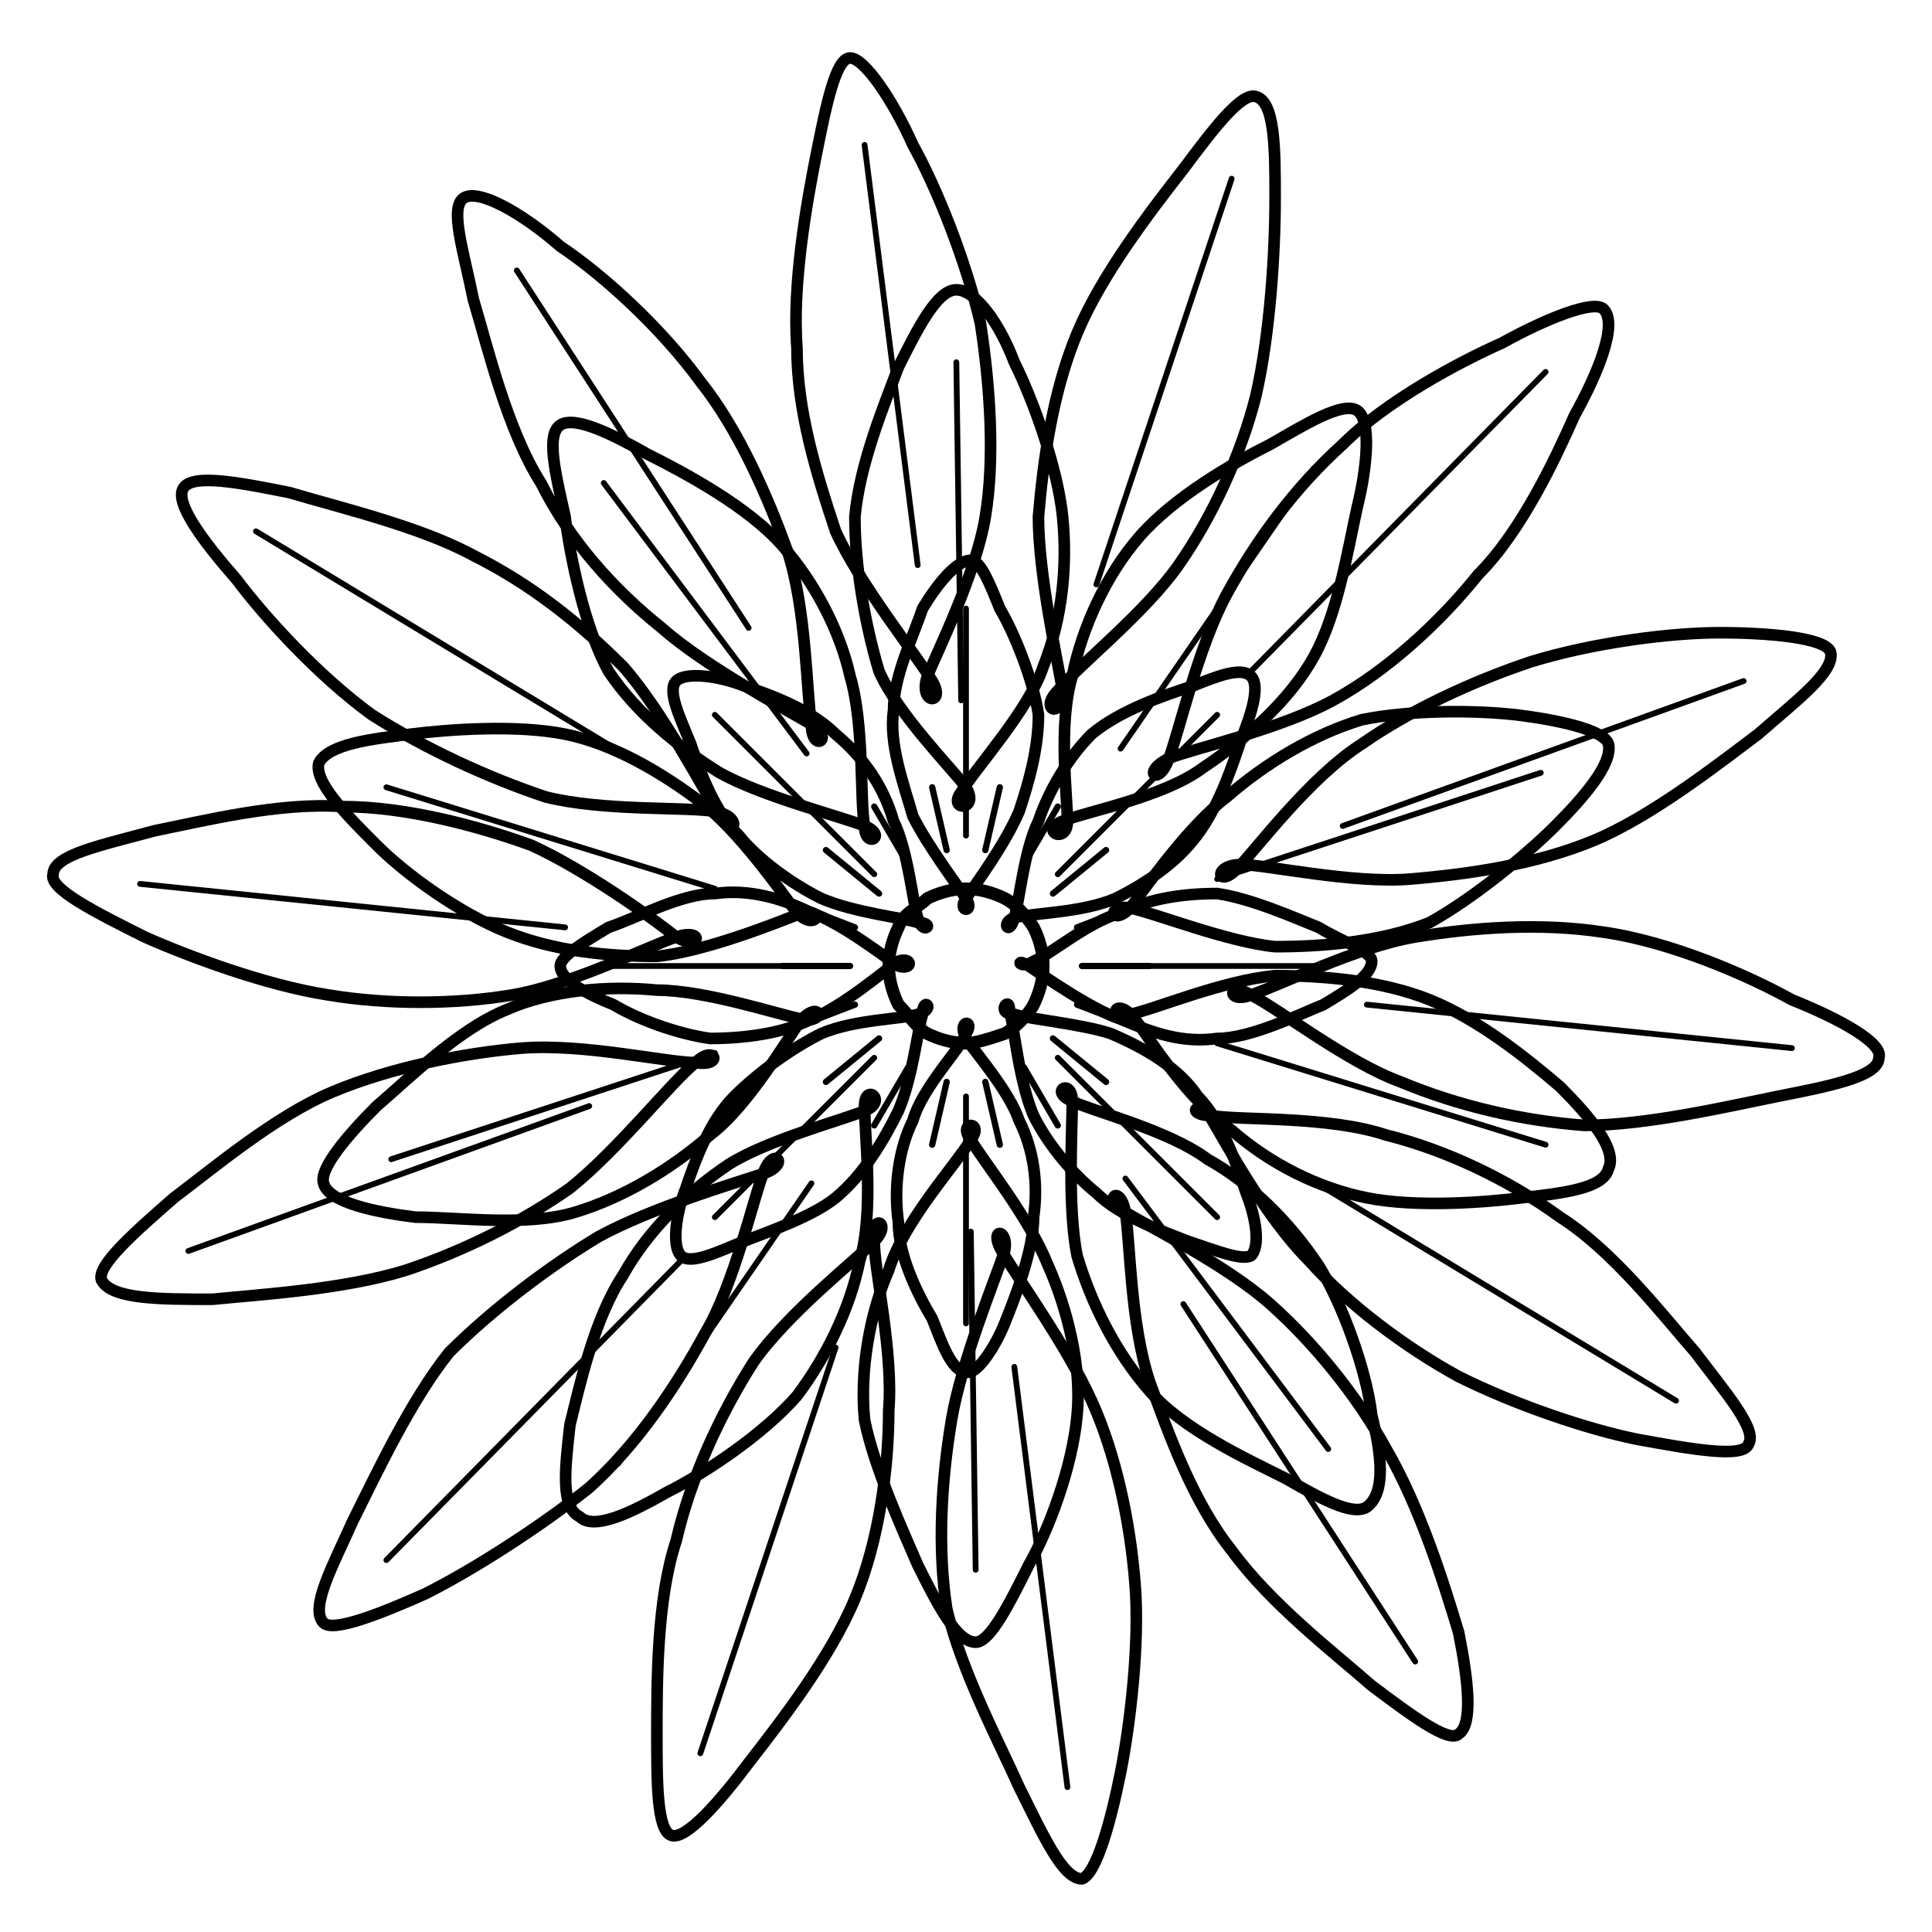
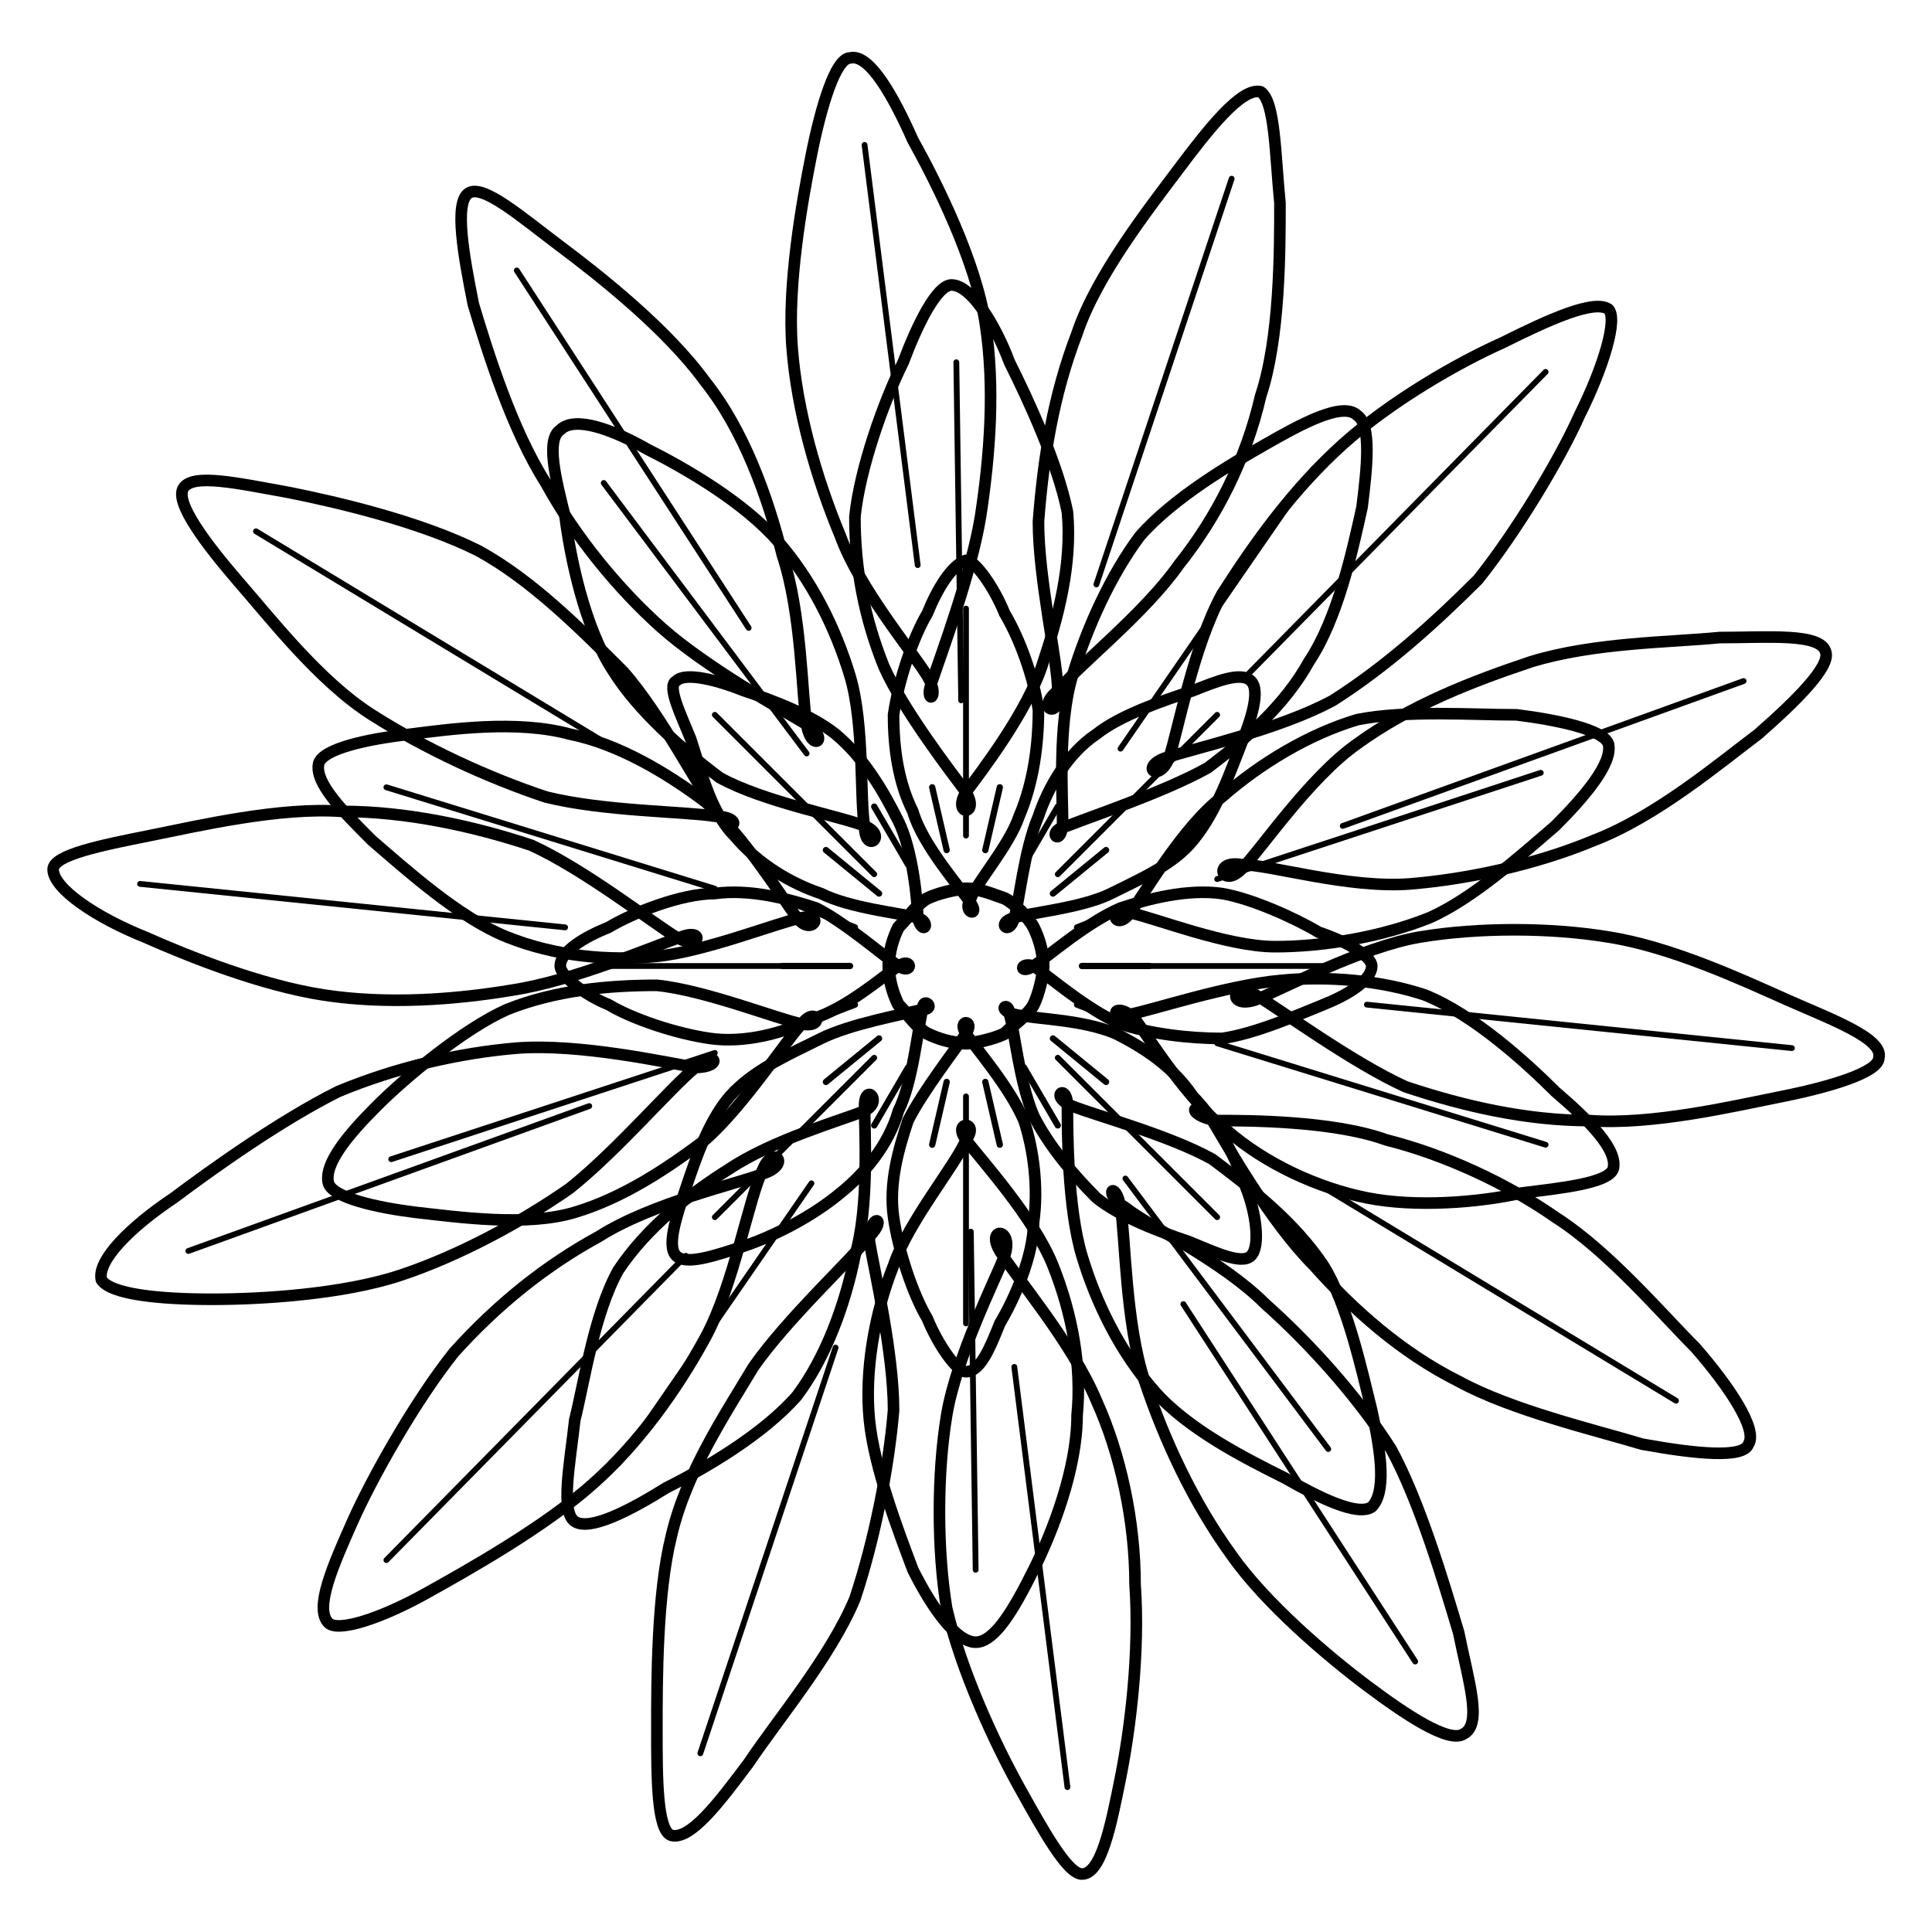
<svg xmlns="http://www.w3.org/2000/svg" viewBox="0 0 400 400" fill="none" stroke="currentColor" stroke-linecap="round" stroke-linejoin="round" aria-hidden="true" focusable="false">
-   <path d="M259 206C265 204 281 196 293 194C305 192 319 191 332 193C346 195 362 202 371 207C381 211 390 216 389 219C389 223 378 225 368 227C358 229 341 233 328 233C315 232 302 229 290 224C279 220 265 209 259 206C254 203 254 208 259 206Z" stroke-width="2.4" />
+   <path d="M260 207C265 205 282 196 294 194C306 192 321 192 333 194C346 196 361 203 370 207C379 211 390 215 389 219C389 222 379 225 369 227C359 229 342 233 329 232C316 232 303 229 291 225C280 220 265 209 260 206C255 203 254 209 260 207Z" stroke-width="2.4" />
  <line x1="283" y1="208" x2="371" y2="217" stroke-width="1.2" />
-   <path d="M251 231C257 232 275 231 287 235C299 238 312 244 323 252C334 259 344 272 351 280C357 288 364 296 362 299C361 302 350 300 339 298C329 296 314 291 302 285C291 279 279 270 271 261C262 252 254 237 251 232C248 227 245 231 251 231Z" stroke-width="2.4" />
+   <path d="M252 232C258 232 276 232 287 236C299 239 312 245 322 252C333 259 344 272 351 279C358 287 364 296 362 299C361 302 351 301 340 299C330 296 313 292 302 286C290 280 280 271 272 262C263 253 254 237 251 232C247 227 245 231 252 232Z" stroke-width="2.4" />
  <line x1="271" y1="244" x2="347" y2="290" stroke-width="1.2" />
-   <path d="M233 251C238 254 254 262 263 270C272 278 281 289 287 300C294 312 299 328 302 338C304 348 305 357 302 359C300 361 292 355 284 349C276 342 263 332 255 321C247 311 242 297 238 286C234 274 234 257 233 251C232 245 228 248 233 251Z" stroke-width="2.4" />
+   <path d="M233 250C238 254 253 261 262 270C271 278 281 289 288 300C294 311 299 328 302 338C304 348 307 357 303 359C300 361 291 355 283 349C275 343 262 332 255 322C247 311 241 298 237 286C233 274 233 256 232 250C231 244 228 247 233 250Z" stroke-width="2.4" />
  <line x1="245" y1="270" x2="293" y2="344" stroke-width="1.2" />
-   <path d="M208 260C211 265 221 279 226 290C231 301 234 315 235 328C236 340 234 357 232 367C230 377 227 388 224 389C220 389 216 380 211 370C207 361 199 346 196 333C194 320 195 306 197 294C199 282 206 265 208 259C209 254 204 254 208 260Z" stroke-width="2.4" />
+   <path d="M207 259C210 264 222 278 227 290C232 301 235 315 235 328C236 342 234 358 232 368C230 378 228 388 224 388C221 388 216 379 211 370C206 361 199 346 196 333C194 321 194 305 196 293C198 281 206 265 208 260C210 254 204 254 207 259Z" stroke-width="2.4" />
  <line x1="210" y1="283" x2="221" y2="370" stroke-width="1.2" />
-   <path d="M181 257C181 263 185 280 184 292C184 304 182 319 177 331C172 343 162 356 155 365C149 373 142 381 139 380C136 379 136 369 136 359C136 348 136 331 140 319C143 306 149 293 156 282C163 272 177 261 181 257C185 253 180 251 181 257Z" stroke-width="2.4" />
+   <path d="M180 257C181 263 185 280 185 292C184 304 181 319 177 331C172 343 161 356 155 365C149 373 143 381 139 380C136 379 136 368 136 358C136 348 136 330 139 318C142 305 150 293 156 283C163 273 176 261 180 256C184 252 180 251 180 257Z" stroke-width="2.4" />
  <line x1="173" y1="279" x2="145" y2="363" stroke-width="1.2" />
-   <path d="M158 243C156 248 152 266 146 276C140 287 132 299 122 308C112 316 98 325 88 330C79 334 69 338 67 336C64 333 69 324 73 315C78 305 85 290 93 280C102 271 114 262 124 256C135 250 152 245 158 243C164 241 160 237 158 243Z" stroke-width="2.4" />
+   <path d="M158 242C155 248 152 266 146 277C140 288 132 299 123 307C113 316 97 325 88 330C79 335 70 338 68 336C65 333 69 324 73 315C77 306 86 290 94 280C103 270 113 262 124 256C135 249 153 245 158 243C164 241 160 237 158 242Z" stroke-width="2.4" />
  <line x1="142" y1="260" x2="80" y2="323" stroke-width="1.2" />
-   <path d="M144 220C139 224 128 238 118 246C108 253 96 259 84 263C71 267 54 268 44 269C33 269 23 269 21 265C20 262 28 255 36 248C44 242 57 231 69 226C81 221 96 218 108 217C121 216 138 220 144 220C150 221 148 216 144 220Z" stroke-width="2.4" />
+   <path d="M144 221C139 225 128 238 118 246C108 253 95 260 83 264C71 268 54 269 44 269C33 269 23 268 21 265C20 261 27 254 36 248C44 242 58 232 70 226C82 221 95 218 107 217C120 216 138 220 144 221C150 221 148 217 144 221Z" stroke-width="2.4" />
  <line x1="122" y1="229" x2="39" y2="259" stroke-width="1.2" />
-   <path d="M140 194C134 196 118 204 106 206C94 208 80 208 68 206C55 204 39 198 30 194C20 189 10 184 11 181C11 177 21 175 32 172C42 170 58 166 71 167C84 167 99 171 110 175C121 180 135 190 140 194C145 197 146 192 140 194Z" stroke-width="2.4" />
+   <path d="M141 194C135 196 119 203 106 205C94 207 80 208 67 206C54 204 39 198 30 194C20 190 11 184 11 180C11 177 21 175 31 173C41 171 58 167 71 168C84 168 98 171 110 175C121 180 135 191 140 194C145 197 146 192 141 194Z" stroke-width="2.4" />
  <line x1="117" y1="192" x2="29" y2="183" stroke-width="1.2" />
-   <path d="M148 168C142 167 125 168 113 165C101 161 88 155 77 148C66 140 55 128 49 120C42 112 36 104 38 101C40 98 50 100 60 102C70 105 87 109 98 115C110 121 120 129 129 138C137 147 146 164 149 169C152 174 154 169 148 168Z" stroke-width="2.4" />
+   <path d="M148 169C142 168 125 168 113 165C101 161 88 155 77 148C66 141 56 128 49 120C43 113 36 104 38 101C40 98 49 100 60 102C70 104 87 108 99 114C110 120 120 130 129 139C137 148 145 164 149 169C152 173 154 169 148 169Z" stroke-width="2.4" />
  <line x1="129" y1="156" x2="53" y2="110" stroke-width="1.2" />
-   <path d="M168 150C163 147 146 138 137 130C127 122 118 112 112 100C105 89 101 72 98 62C96 52 93 43 96 41C99 39 108 44 116 51C125 57 137 68 145 79C153 89 159 103 163 114C167 126 167 144 168 150C168 156 173 153 168 150Z" stroke-width="2.4" />
+   <path d="M167 150C162 147 146 138 137 130C128 122 119 111 113 100C106 89 101 73 98 63C96 53 94 42 97 40C100 38 108 45 116 51C124 57 138 68 146 79C154 89 159 103 162 115C166 127 166 144 167 150C168 156 172 153 167 150Z" stroke-width="2.4" />
  <line x1="155" y1="130" x2="107" y2="56" stroke-width="1.2" />
-   <path d="M193 141C190 136 178 121 173 110C169 98 165 85 165 72C164 59 167 42 169 32C171 22 173 12 176 12C179 12 185 21 189 30C194 39 200 54 203 67C205 80 206 95 204 107C202 119 194 135 192 140C190 146 196 146 193 141Z" stroke-width="2.4" />
+   <path d="M192 140C189 135 178 122 174 111C169 99 165 85 164 72C163 59 166 42 168 32C170 22 173 12 176 12C180 11 185 20 189 29C194 38 202 54 204 67C206 80 205 94 203 107C201 119 195 135 193 141C191 146 195 145 192 140Z" stroke-width="2.4" />
  <line x1="190" y1="117" x2="179" y2="30" stroke-width="1.2" />
-   <path d="M220 143C219 137 215 119 215 107C216 95 218 81 223 69C228 57 238 44 245 35C251 27 257 19 260 20C264 21 264 31 264 41C264 52 263 69 260 82C257 94 251 107 244 117C237 127 223 138 219 143C215 147 220 149 220 143Z" stroke-width="2.4" />
+   <path d="M219 143C219 137 215 120 215 108C216 95 218 82 223 69C227 57 238 43 244 35C250 27 257 18 261 19C264 21 264 32 265 42C265 52 265 70 261 82C258 95 252 107 244 117C237 127 223 138 219 143C214 147 220 149 219 143Z" stroke-width="2.4" />
  <line x1="227" y1="121" x2="255" y2="37" stroke-width="1.2" />
-   <path d="M242 157C244 152 248 134 254 123C260 112 268 101 278 92C287 83 302 75 311 71C320 66 330 62 332 64C335 67 331 77 326 86C322 95 315 110 306 119C298 129 287 139 276 145C265 151 247 155 242 157C236 160 240 163 242 157Z" stroke-width="2.4" />
+   <path d="M242 157C244 151 247 134 253 123C260 112 268 101 278 92C288 83 302 75 311 71C321 66 330 62 333 64C335 66 332 76 327 86C323 95 314 110 306 120C297 129 287 138 276 145C265 151 247 155 241 157C236 159 240 162 242 157Z" stroke-width="2.4" />
  <line x1="258" y1="140" x2="320" y2="77" stroke-width="1.2" />
-   <path d="M256 180C260 176 271 161 282 154C292 147 305 141 317 137C330 133 346 131 356 131C366 131 378 132 379 135C380 139 372 145 364 152C356 158 342 169 330 174C318 179 304 181 292 182C280 183 262 179 257 179C251 179 252 184 256 180Z" stroke-width="2.4" />
+   <path d="M257 180C261 176 271 161 281 154C292 146 305 141 317 137C330 133 346 133 356 132C366 132 377 131 378 135C379 138 372 145 364 152C356 158 343 169 330 174C318 179 304 182 292 183C279 184 263 179 257 179C251 178 253 184 257 180Z" stroke-width="2.4" />
  <line x1="278" y1="171" x2="361" y2="141" stroke-width="1.2" />
-   <path d="M234 210C239 209 253 203 264 202C274 202 286 203 296 207C306 211 316 219 323 225C329 231 335 238 333 242C332 246 324 247 315 248C307 249 293 250 283 248C273 246 263 241 255 234C246 228 238 215 235 211C231 206 229 211 234 210Z" stroke-width="2.4" />
+   <path d="M234 210C239 209 254 204 265 203C275 202 286 203 295 206C305 210 316 220 322 226C329 232 335 238 334 242C333 245 323 246 315 247C306 249 293 250 283 248C273 246 262 241 254 234C246 228 238 215 235 211C231 207 229 211 234 210Z" stroke-width="2.4" />
  <line x1="252" y1="216" x2="320" y2="237" stroke-width="1.2" />
-   <path d="M222 228C226 230 242 234 250 240C259 245 267 253 273 262C278 270 283 284 284 293C286 301 287 309 283 312C280 314 273 310 266 306C258 302 245 296 238 288C231 280 226 270 223 260C221 250 222 234 222 228C222 223 217 226 222 228Z" stroke-width="2.4" />
+   <path d="M222 229C227 231 242 235 251 240C259 246 268 253 274 262C279 270 282 284 284 292C286 301 287 309 284 312C281 314 273 310 266 306C258 302 246 296 239 288C232 280 227 270 224 260C221 250 221 234 221 229C221 224 217 227 222 229Z" stroke-width="2.4" />
  <line x1="233" y1="244" x2="275" y2="300" stroke-width="1.2" />
-   <path d="M201 236C204 241 213 252 217 262C221 271 224 283 223 293C222 304 217 317 213 324C209 332 205 340 202 340C198 340 194 332 190 324C187 317 181 304 179 294C178 284 180 272 184 263C187 253 198 241 201 236C204 232 198 232 201 236Z" stroke-width="2.4" />
+   <path d="M200 236C203 240 214 252 218 262C222 272 224 283 223 293C223 304 218 317 214 325C210 333 206 340 202 340C198 340 193 333 189 325C186 317 181 304 180 294C179 284 181 272 185 262C188 253 198 241 200 236C203 232 197 232 200 236Z" stroke-width="2.4" />
  <line x1="201" y1="255" x2="202" y2="325" stroke-width="1.2" />
-   <path d="M179 229C179 235 181 251 178 261C176 271 171 281 165 289C158 297 146 305 138 309C131 313 123 317 120 314C116 312 117 304 118 295C120 287 123 273 129 264C134 255 142 247 151 241C159 236 174 232 179 230C184 228 179 224 179 229Z" stroke-width="2.4" />
+   <path d="M179 229C179 234 180 250 177 260C175 270 171 281 165 289C158 297 146 304 138 308C130 313 122 317 119 315C116 313 118 303 119 294C121 286 123 272 128 263C134 254 143 247 151 242C160 236 174 232 179 230C183 228 179 224 179 229Z" stroke-width="2.4" />
  <line x1="168" y1="245" x2="128" y2="303" stroke-width="1.2" />
-   <path d="M166 211C163 215 155 229 147 235C139 242 129 248 119 251C109 254 95 252 86 252C78 251 68 249 67 245C66 242 72 235 78 229C85 223 95 213 105 209C114 205 126 204 136 205C146 205 161 210 166 211C171 212 170 207 166 211Z" stroke-width="2.4" />
+   <path d="M166 212C163 215 154 229 146 236C138 242 129 248 119 251C109 254 95 252 86 251C78 250 69 248 68 245C67 241 72 235 78 229C84 223 96 213 105 209C115 205 126 204 136 204C146 205 161 211 166 212C171 213 169 208 166 212Z" stroke-width="2.4" />
  <line x1="148" y1="218" x2="81" y2="240" stroke-width="1.2" />
-   <path d="M166 189C161 191 146 197 136 198C126 198 115 197 105 193C95 189 84 181 78 175C72 169 65 162 66 158C68 154 77 153 85 152C93 151 107 150 117 152C127 154 137 160 145 166C153 172 162 185 165 189C169 193 171 188 166 189Z" stroke-width="2.4" />
+   <path d="M166 190C161 191 146 197 136 198C126 199 115 198 105 194C95 190 84 180 77 174C71 168 65 162 66 158C67 155 76 153 85 152C93 151 107 149 118 152C128 154 138 160 146 166C154 173 162 186 165 190C168 194 171 189 166 190Z" stroke-width="2.4" />
  <line x1="148" y1="184" x2="80" y2="163" stroke-width="1.2" />
-   <path d="M179 171C174 169 158 165 149 160C141 155 132 148 126 139C121 130 118 115 117 107C115 98 113 90 116 88C119 86 127 90 134 94C142 98 155 105 162 113C169 121 174 131 176 140C179 150 178 166 179 171C179 176 184 173 179 171Z" stroke-width="2.4" />
+   <path d="M179 171C174 169 158 166 149 161C141 155 132 147 127 139C121 130 118 115 117 107C115 99 113 91 116 89C119 86 127 89 134 93C142 97 154 104 161 112C168 120 173 130 176 140C179 150 178 166 179 171C179 177 184 173 179 171Z" stroke-width="2.4" />
  <line x1="167" y1="156" x2="125" y2="100" stroke-width="1.2" />
-   <path d="M200 163C197 159 186 148 182 139C179 129 177 117 177 107C178 96 183 84 186 76C190 68 194 60 198 60C202 60 207 67 210 75C214 83 219 97 220 107C221 117 220 128 216 138C213 147 202 159 199 164C196 168 203 168 200 163Z" stroke-width="2.4" />
+   <path d="M200 164C197 160 187 147 183 138C179 128 177 118 177 107C178 97 183 83 187 75C190 67 194 59 197 59C201 59 206 67 209 75C213 83 219 96 221 106C222 117 219 128 216 137C213 147 203 160 200 164C197 169 203 169 200 164Z" stroke-width="2.4" />
  <line x1="199" y1="145" x2="198" y2="75" stroke-width="1.2" />
-   <path d="M221 170C221 165 219 150 222 140C224 130 229 119 236 111C243 103 255 96 263 92C270 88 278 83 281 85C284 87 283 97 281 105C279 114 277 127 272 136C267 145 258 153 249 159C241 165 225 168 220 170C215 172 221 175 221 170Z" stroke-width="2.4" />
+   <path d="M220 170C220 165 219 150 222 140C225 130 230 119 236 111C243 103 255 96 262 92C269 88 278 83 281 86C284 88 283 97 282 105C280 114 277 128 271 137C266 146 258 153 250 159C241 164 226 169 221 171C216 172 220 176 220 170Z" stroke-width="2.4" />
  <line x1="232" y1="155" x2="272" y2="97" stroke-width="1.2" />
-   <path d="M234 188C237 184 246 171 254 165C262 158 272 152 282 149C292 147 305 147 314 148C322 149 332 151 333 154C334 158 328 165 322 171C316 177 305 186 296 191C286 195 274 196 264 196C254 195 239 189 234 188C229 187 230 192 234 188Z" stroke-width="2.4" />
+   <path d="M234 189C237 185 245 171 253 165C261 158 271 152 281 149C291 147 305 148 314 148C322 149 332 151 333 154C334 158 328 165 322 171C315 177 305 186 296 190C286 194 274 196 264 196C254 196 239 190 234 189C229 188 231 193 234 189Z" stroke-width="2.4" />
  <line x1="252" y1="182" x2="319" y2="160" stroke-width="1.2" />
-   <path d="M214 199C217 198 225 191 232 189C238 186 245 185 252 185C259 186 268 190 273 192C278 195 284 197 284 199C284 202 279 205 274 208C269 210 259 215 252 215C245 216 239 214 232 211C226 209 216 202 213 200C210 198 211 201 214 199Z" stroke-width="2.4" />
+   <path d="M214 200C217 198 225 191 232 188C238 186 246 184 253 185C259 186 268 190 273 193C279 195 284 198 284 200C284 203 279 206 274 208C269 210 260 214 253 215C246 215 238 214 232 212C225 209 217 202 214 200C211 199 211 202 214 200Z" stroke-width="2.4" />
  <line x1="227" y1="200" x2="274" y2="200" stroke-width="1.2" />
-   <path d="M210 210C213 211 224 212 230 214C237 217 244 221 248 227C253 232 256 241 258 247C260 252 261 258 259 260C257 261 252 259 246 257C241 255 232 252 227 247C222 243 217 237 214 231C211 224 210 213 209 209C209 206 206 210 210 210Z" stroke-width="2.4" />
+   <path d="M210 210C214 211 224 211 231 214C237 217 243 221 247 227C252 232 256 240 258 246C260 251 261 258 259 260C257 262 251 259 246 257C240 255 232 252 227 248C222 243 217 237 214 231C211 224 210 213 209 210C209 207 206 209 210 210Z" stroke-width="2.4" />
  <line x1="219" y1="219" x2="252" y2="252" stroke-width="1.2" />
-   <path d="M200 215C202 218 209 226 211 232C214 238 215 245 214 252C214 259 210 269 208 274C206 279 202 285 200 284C197 284 195 278 193 273C190 268 186 260 186 253C185 246 186 238 189 232C191 225 199 217 200 214C202 211 198 211 200 215Z" stroke-width="2.4" />
+   <path d="M200 214C202 217 209 225 212 232C214 238 215 246 214 253C214 260 210 269 207 274C205 279 203 284 200 284C198 284 194 278 192 273C189 268 186 259 185 252C184 245 186 238 188 232C191 226 198 217 200 214C202 211 198 211 200 214Z" stroke-width="2.4" />
  <line x1="200" y1="227" x2="200" y2="274" stroke-width="1.2" />
-   <path d="M191 210C190 213 189 223 186 230C183 236 179 243 173 248C168 252 159 255 154 257C149 259 143 262 141 260C139 258 140 251 142 246C144 240 147 232 152 227C157 222 164 217 170 214C177 211 187 211 190 210C194 209 191 206 191 210Z" stroke-width="2.4" />
+   <path d="M191 209C190 213 189 224 186 230C184 237 179 243 174 247C168 252 160 256 154 258C148 260 142 262 140 260C138 258 140 252 142 246C144 240 147 231 152 226C157 221 164 218 170 215C176 212 187 210 191 209C194 209 191 206 191 209Z" stroke-width="2.4" />
  <line x1="181" y1="219" x2="148" y2="252" stroke-width="1.2" />
-   <path d="M186 199C183 201 175 208 168 211C162 214 154 215 147 215C140 214 132 211 127 208C122 206 116 203 116 200C116 198 121 195 126 192C132 190 141 185 148 185C155 184 162 186 168 189C174 191 183 198 186 200C189 201 189 198 186 199Z" stroke-width="2.4" />
+   <path d="M186 200C183 202 175 209 168 211C162 214 154 216 147 215C140 214 131 211 126 208C121 206 116 202 116 200C116 197 121 194 126 192C131 189 141 185 148 185C155 184 163 186 169 188C175 191 183 198 186 200C189 202 189 198 186 200Z" stroke-width="2.4" />
  <line x1="173" y1="200" x2="126" y2="200" stroke-width="1.2" />
-   <path d="M190 191C187 190 177 189 170 186C164 183 157 178 153 173C148 168 145 160 143 154C141 149 138 143 140 141C142 139 149 140 154 142C160 144 168 147 173 152C179 157 183 163 185 170C188 176 189 187 190 190C191 194 194 191 190 191Z" stroke-width="2.4" />
+   <path d="M190 190C186 189 176 188 170 185C164 183 157 179 152 173C147 168 145 159 143 153C141 148 138 142 140 141C142 139 149 141 154 143C160 145 168 148 173 152C179 157 183 164 186 170C189 176 190 187 190 190C191 194 193 191 190 190Z" stroke-width="2.4" />
  <line x1="181" y1="181" x2="148" y2="148" stroke-width="1.2" />
-   <path d="M200 186C198 183 192 175 189 169C187 162 184 154 185 147C185 140 189 132 191 126C194 121 198 116 201 116C203 116 205 121 207 126C210 131 214 141 215 148C215 155 213 162 211 168C208 175 202 183 200 186C198 189 202 189 200 186Z" stroke-width="2.4" />
+   <path d="M201 187C199 184 191 175 189 168C186 162 185 155 185 148C186 141 189 132 192 127C194 122 197 117 200 116C202 116 206 122 208 127C211 132 214 140 215 147C215 154 214 162 211 169C209 175 202 183 201 186C199 189 203 190 201 187Z" stroke-width="2.4" />
  <line x1="200" y1="173" x2="200" y2="126" stroke-width="1.2" />
-   <path d="M210 190C211 187 212 176 215 170C217 164 221 157 226 152C232 147 241 144 247 142C252 140 257 138 259 140C261 142 259 148 257 153C255 159 252 168 247 174C243 179 237 183 231 186C224 189 214 189 210 190C207 191 209 194 210 190Z" stroke-width="2.4" />
+   <path d="M210 190C211 187 212 176 215 169C217 163 221 156 227 152C232 148 241 145 247 143C252 141 257 139 259 141C261 143 259 149 257 154C255 159 252 168 247 174C243 179 236 182 230 185C224 188 213 189 210 190C206 191 209 194 210 190Z" stroke-width="2.4" />
  <line x1="219" y1="181" x2="252" y2="148" stroke-width="1.2" />
-   <path d="M216 200C216 203 215 206 214 208C213 210 210 213 208 214C205 215 202 216 200 216C197 216 194 215 192 214C190 213 188 210 186 208C185 206 184 203 184 200C184 197 185 194 186 192C187 189 190 188 192 186C194 185 197 184 200 184C203 184 206 185 208 186C210 187 212 189 214 192C215 194 216 197 216 200Z" stroke-width="2.6" />
+   <path d="M216 200C216 202 215 206 214 208C213 210 210 212 208 214C206 215 202 216 200 216C197 216 194 215 192 214C190 213 188 210 186 208C185 206 184 203 184 200C184 197 185 194 186 192C188 190 190 187 192 186C194 185 198 184 200 184C203 184 205 185 208 186C210 187 213 190 214 192C215 194 216 197 216 200Z" stroke-width="2.6" />
  <line x1="224" y1="200" x2="238" y2="200" stroke-width="1.3" />
  <line x1="223" y1="208" x2="236" y2="213" stroke-width="1.3" />
  <line x1="218" y1="215" x2="229" y2="224" stroke-width="1.3" />
  <line x1="212" y1="221" x2="219" y2="233" stroke-width="1.3" />
  <line x1="204" y1="224" x2="207" y2="237" stroke-width="1.3" />
  <line x1="196" y1="224" x2="193" y2="237" stroke-width="1.3" />
  <line x1="188" y1="221" x2="181" y2="233" stroke-width="1.3" />
  <line x1="182" y1="215" x2="171" y2="224" stroke-width="1.3" />
  <line x1="177" y1="208" x2="164" y2="213" stroke-width="1.3" />
  <line x1="176" y1="200" x2="162" y2="200" stroke-width="1.3" />
  <line x1="177" y1="192" x2="164" y2="187" stroke-width="1.3" />
  <line x1="182" y1="185" x2="171" y2="176" stroke-width="1.3" />
  <line x1="188" y1="179" x2="181" y2="167" stroke-width="1.3" />
  <line x1="196" y1="176" x2="193" y2="163" stroke-width="1.3" />
  <line x1="204" y1="176" x2="207" y2="163" stroke-width="1.3" />
  <line x1="212" y1="179" x2="219" y2="167" stroke-width="1.3" />
  <line x1="218" y1="185" x2="229" y2="176" stroke-width="1.3" />
  <line x1="223" y1="192" x2="236" y2="187" stroke-width="1.3" />
</svg>
